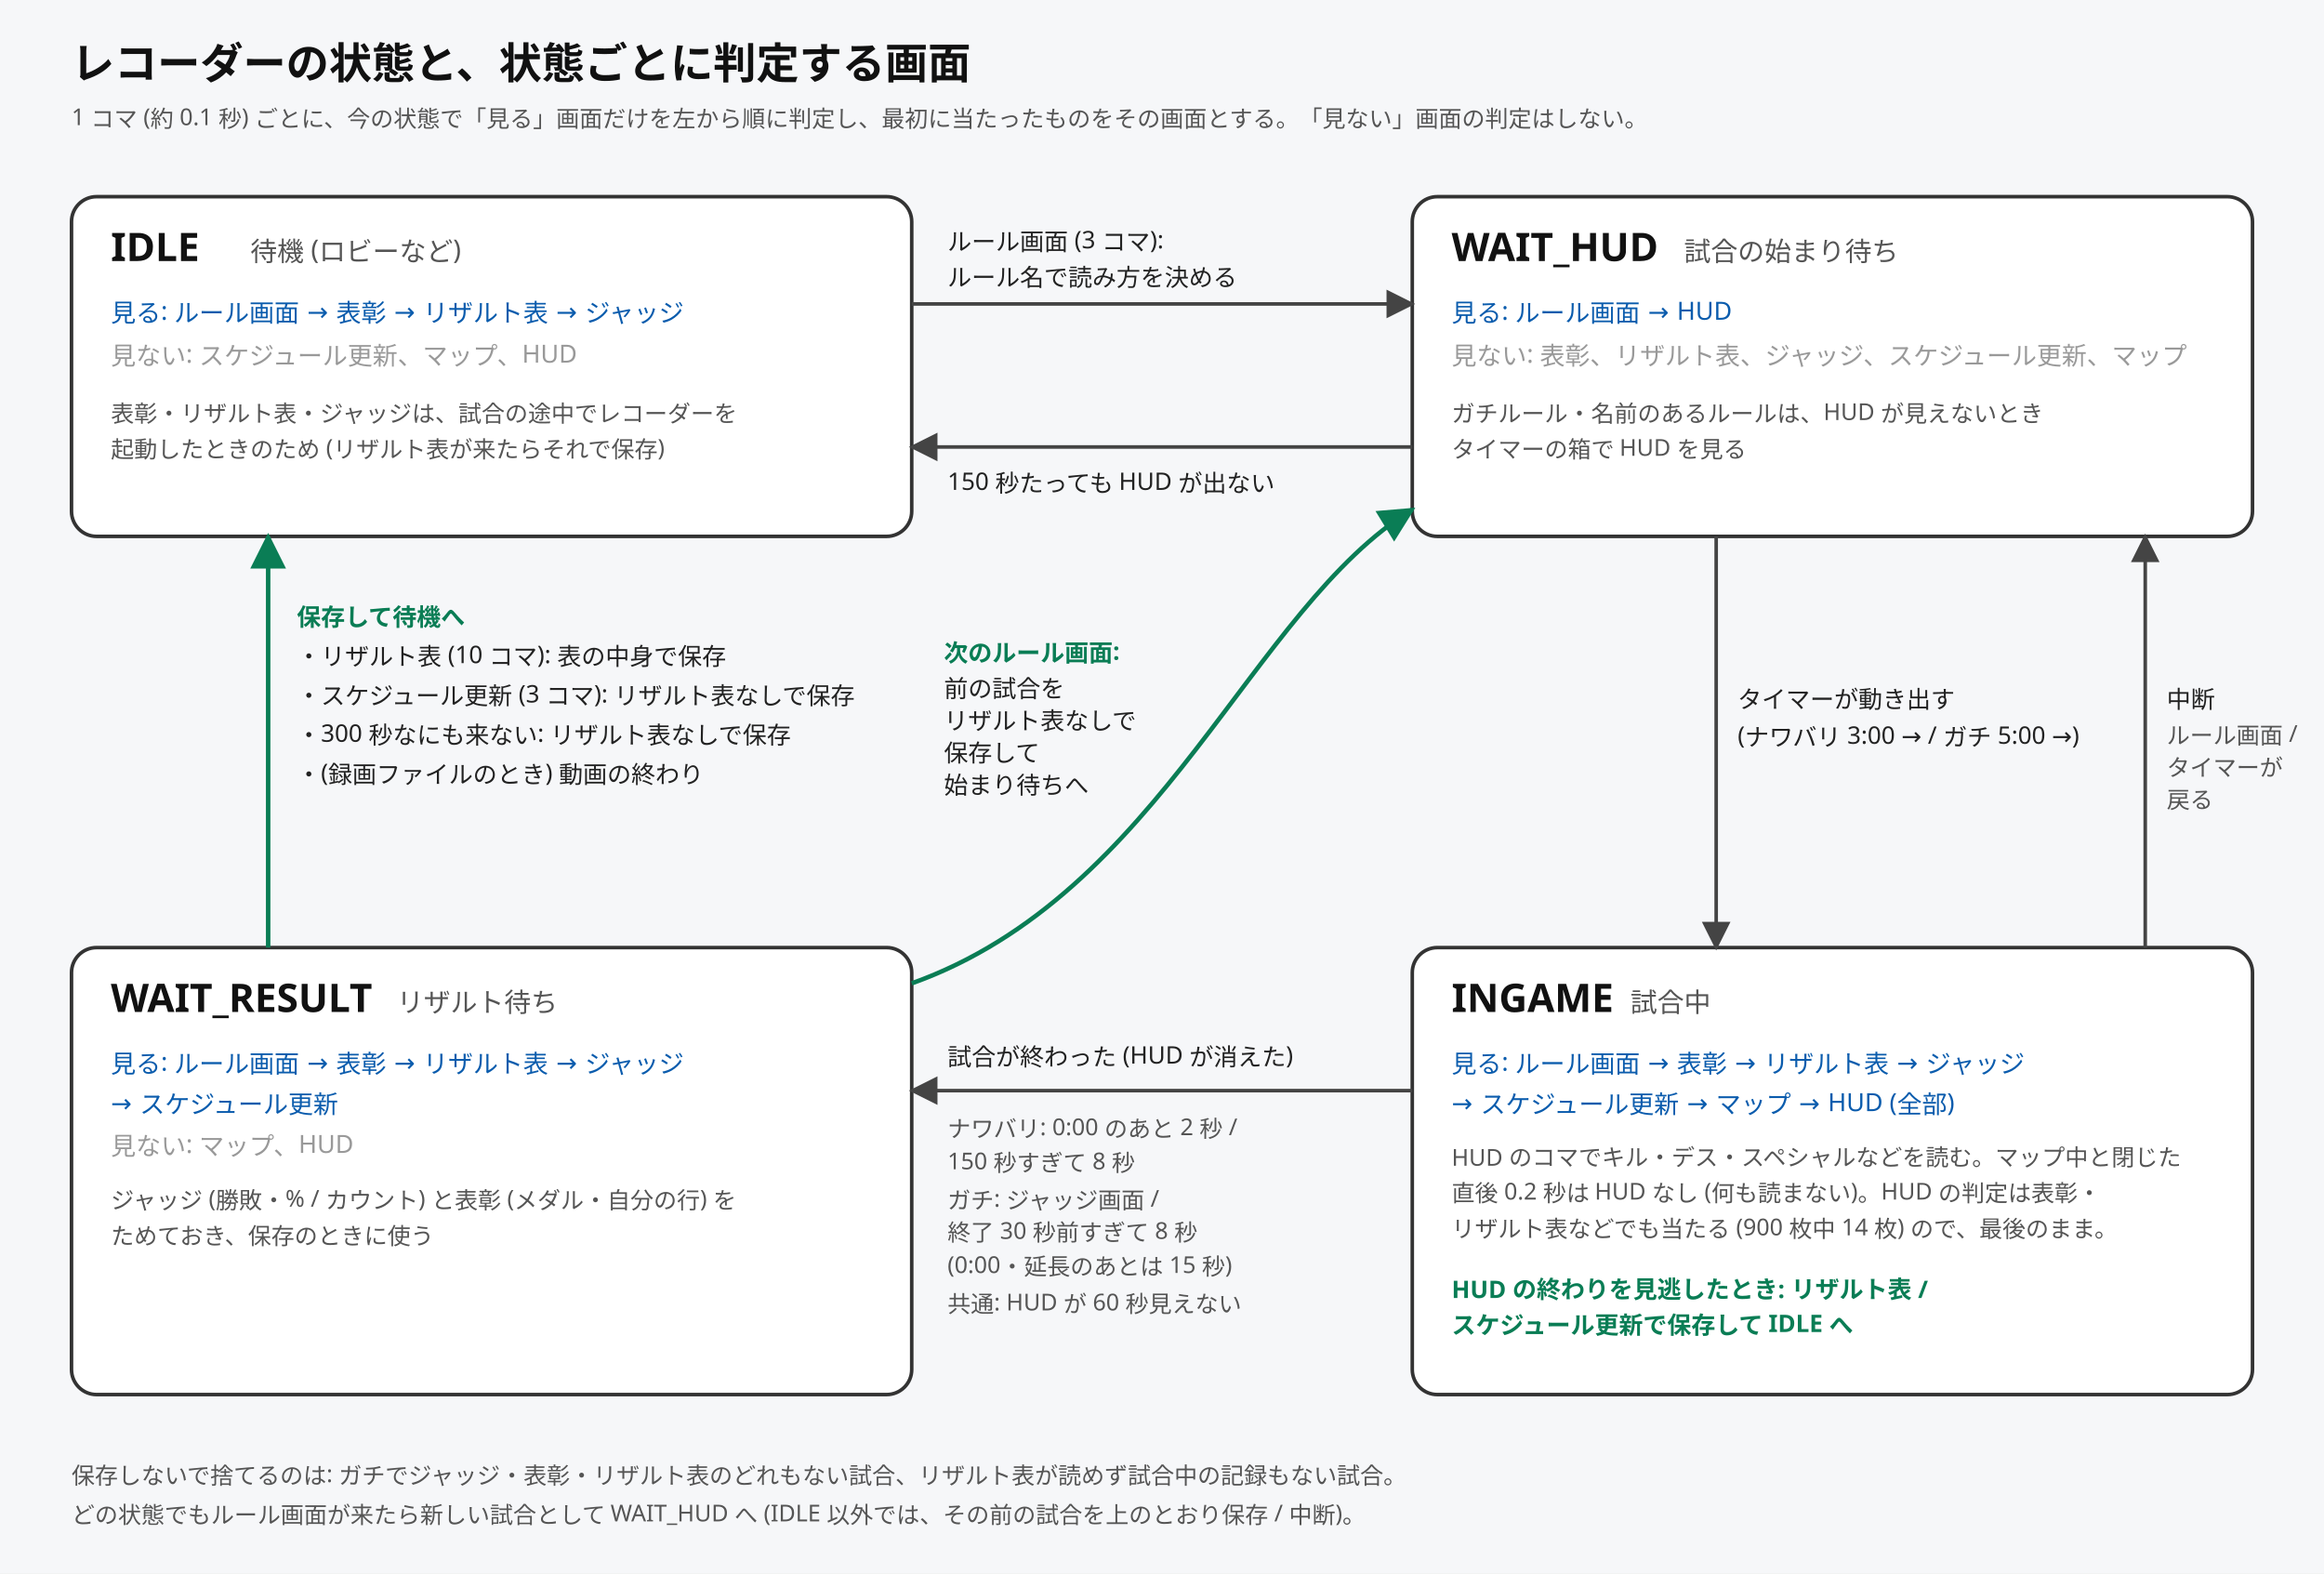
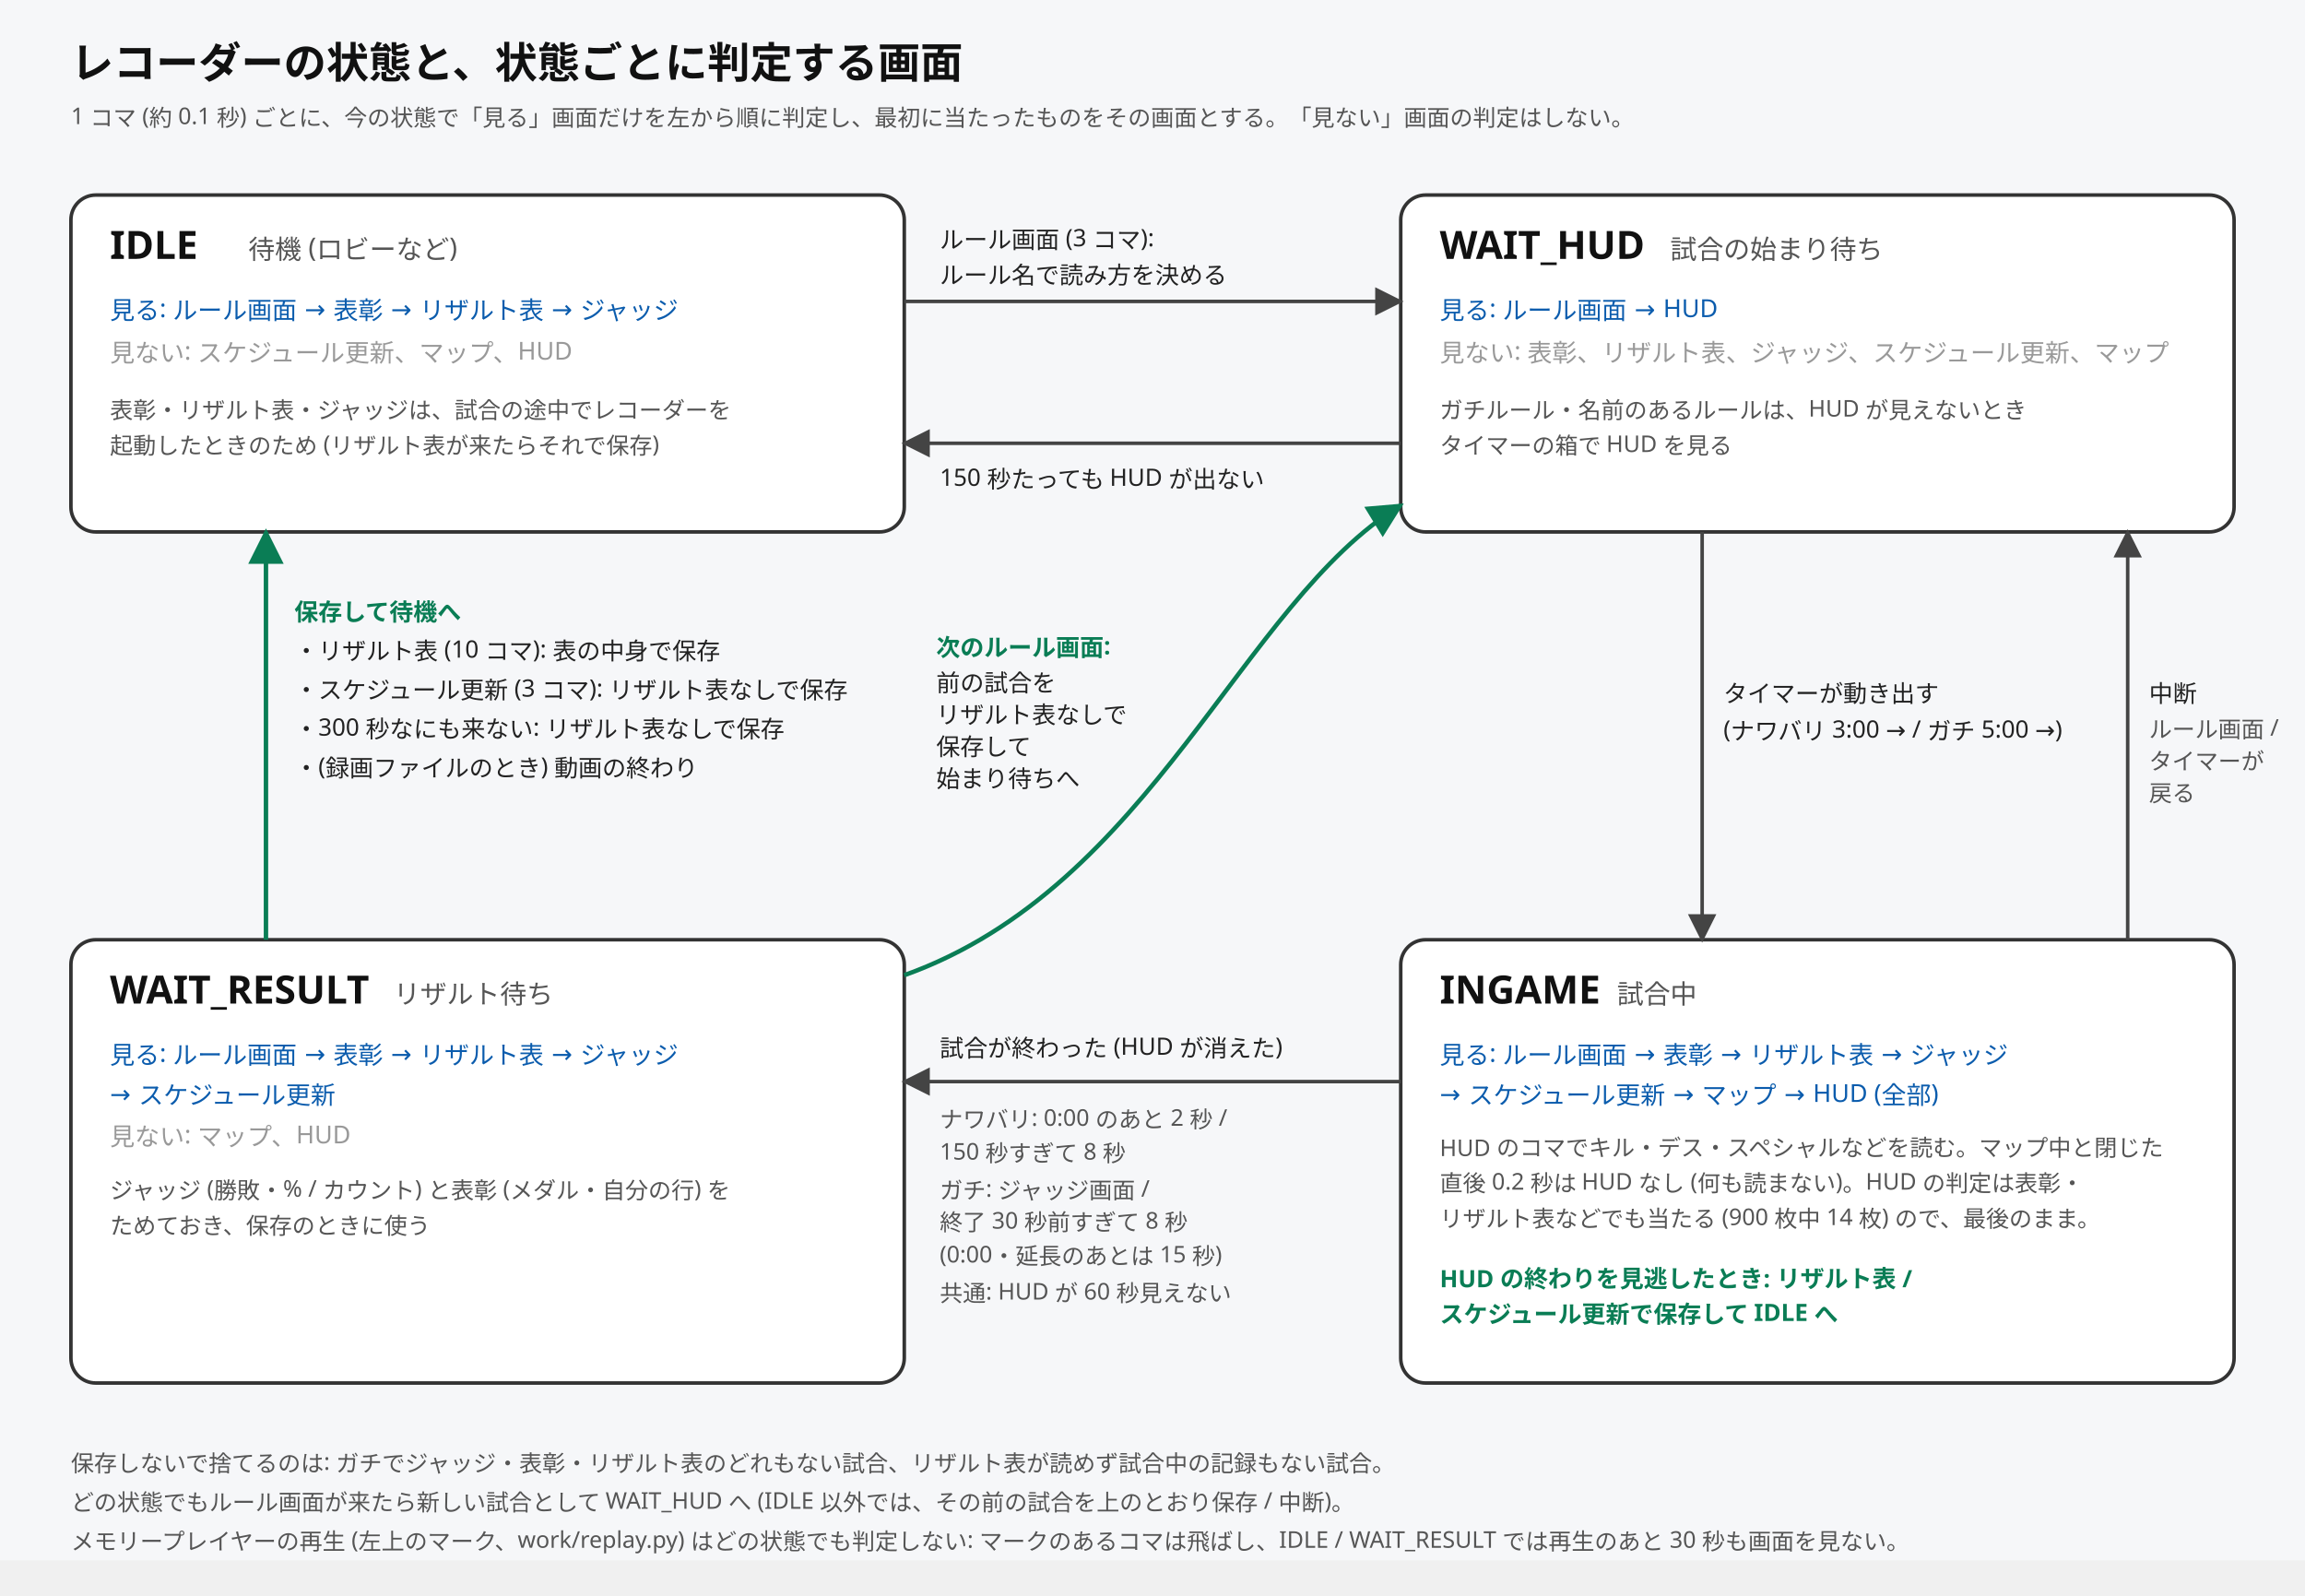
- <svg xmlns="http://www.w3.org/2000/svg" viewBox="0 0 1300 880" width="1300" height="880" font-family="'Yu Gothic UI','Meiryo','Hiragino Sans',sans-serif">
+ <svg xmlns="http://www.w3.org/2000/svg" viewBox="0 0 1300 900" width="1300" height="900" font-family="'Yu Gothic UI','Meiryo','Hiragino Sans',sans-serif">
  <defs>
    <marker id="a" viewBox="0 0 10 10" refX="9" refY="5" markerWidth="8" markerHeight="8" orient="auto-start-reverse">
      <path d="M0,0 L10,5 L0,10 z" fill="#444" />
    </marker>
    <marker id="s" viewBox="0 0 10 10" refX="9" refY="5" markerWidth="8" markerHeight="8" orient="auto-start-reverse">
      <path d="M0,0 L10,5 L0,10 z" fill="#0a7d55" />
    </marker>
    <style>
      .box { fill: #ffffff; stroke: #333; stroke-width: 2; }
      .title { font-size: 22px; font-weight: 700; fill: #111; }
      .sub { font-size: 15px; fill: #555; }
      .on { font-size: 14px; fill: #0b5cad; }
      .off { font-size: 14px; fill: #999; }
      .lbl { font-size: 13.5px; fill: #222; }
      .save { font-size: 13.5px; fill: #0a7d55; font-weight: 700; }
      .edge { stroke: #444; stroke-width: 2; fill: none; marker-end: url(#a); }
      .edges { stroke: #0a7d55; stroke-width: 2.5; fill: none; marker-end: url(#s); }
      .note { font-size: 13px; fill: #555; }
    </style>
  </defs>
  <rect width="1300" height="880" fill="#f6f7f9" />
  <text x="40" y="44" font-size="24" font-weight="700" fill="#111">レコーダーの状態と、状態ごとに判定する画面</text>
  <text x="40" y="70" class="note">1 コマ (約 0.1 秒) ごとに、今の状態で「見る」画面だけを左から順に判定し、最初に当たったものをその画面とする。「見ない」画面の判定はしない。</text>
  <rect class="box" x="40" y="110" width="470" height="190" rx="14" />
  <text x="62" y="146" class="title">IDLE</text>
  <text x="140" y="146" class="sub">待機 (ロビーなど)</text>
  <text x="62" y="180" class="on">見る: ルール画面 → 表彰 → リザルト表 → ジャッジ</text>
  <text x="62" y="204" class="off">見ない: スケジュール更新、マップ、HUD</text>
  <text x="62" y="236" class="note">表彰・リザルト表・ジャッジは、試合の途中でレコーダーを</text>
  <text x="62" y="256" class="note">起動したときのため (リザルト表が来たらそれで保存)</text>
  <rect class="box" x="790" y="110" width="470" height="190" rx="14" />
  <text x="812" y="146" class="title">WAIT_HUD</text>
  <text x="942" y="146" class="sub">試合の始まり待ち</text>
  <text x="812" y="180" class="on">見る: ルール画面 → HUD</text>
  <text x="812" y="204" class="off">見ない: 表彰、リザルト表、ジャッジ、スケジュール更新、マップ</text>
  <text x="812" y="236" class="note">ガチルール・名前のあるルールは、HUD が見えないとき</text>
  <text x="812" y="256" class="note">タイマーの箱で HUD を見る</text>
  <rect class="box" x="790" y="530" width="470" height="250" rx="14" />
  <text x="812" y="566" class="title">INGAME</text>
  <text x="912" y="566" class="sub">試合中</text>
  <text x="812" y="600" class="on">見る: ルール画面 → 表彰 → リザルト表 → ジャッジ</text>
  <text x="812" y="622" class="on">　　→ スケジュール更新 → マップ → HUD (全部)</text>
  <text x="812" y="652" class="note">HUD のコマでキル・デス・スペシャルなどを読む。マップ中と閉じた</text>
  <text x="812" y="672" class="note">直後 0.2 秒は HUD なし (何も読まない)。HUD の判定は表彰・</text>
  <text x="812" y="692" class="note">リザルト表などでも当たる (900 枚中 14 枚) ので、最後のまま。</text>
  <text x="812" y="726" class="save">HUD の終わりを見逃したとき: リザルト表 /</text>
  <text x="812" y="746" class="save">スケジュール更新で保存して IDLE へ</text>
  <rect class="box" x="40" y="530" width="470" height="250" rx="14" />
  <text x="62" y="566" class="title">WAIT_RESULT</text>
  <text x="222" y="566" class="sub">リザルト待ち</text>
  <text x="62" y="600" class="on">見る: ルール画面 → 表彰 → リザルト表 → ジャッジ</text>
  <text x="62" y="622" class="on">　　→ スケジュール更新</text>
  <text x="62" y="646" class="off">見ない: マップ、HUD</text>
  <text x="62" y="676" class="note">ジャッジ (勝敗・% / カウント) と表彰 (メダル・自分の行) を</text>
  <text x="62" y="696" class="note">ためておき、保存のときに使う</text>
  <path class="edge" d="M510,170 L790,170" />
  <text x="530" y="140" class="lbl">ルール画面 (3 コマ):</text>
  <text x="530" y="160" class="lbl">ルール名で読み方を決める</text>
  <path class="edge" d="M790,250 L510,250" />
  <text x="530" y="274" class="lbl">150 秒たっても HUD が出ない</text>
  <path class="edge" d="M960,300 L960,530" />
  <text x="972" y="396" class="lbl">タイマーが動き出す</text>
  <text x="972" y="416" class="lbl">(ナワバリ 3:00 → / ガチ 5:00 →)</text>
  <path class="edge" d="M1200,530 L1200,300" />
  <text x="1212" y="396" class="lbl">中断</text>
  <text x="1212" y="416" class="note">ルール画面 /</text>
  <text x="1212" y="434" class="note">タイマーが</text>
  <text x="1212" y="452" class="note">戻る</text>
  <path class="edge" d="M790,610 L510,610" />
  <text x="530" y="596" class="lbl">試合が終わった (HUD が消えた)</text>
  <text x="530" y="636" class="note">ナワバリ: 0:00 のあと 2 秒 /</text>
  <text x="530" y="654" class="note">　150 秒すぎて 8 秒</text>
  <text x="530" y="676" class="note">ガチ: ジャッジ画面 /</text>
  <text x="530" y="694" class="note">　終了 30 秒前すぎて 8 秒</text>
  <text x="530" y="712" class="note">　(0:00・延長のあとは 15 秒)</text>
  <text x="530" y="734" class="note">共通: HUD が 60 秒見えない</text>
  <path class="edges" d="M150,530 L150,300" />
  <text x="166" y="350" class="save">保存して待機へ</text>
  <text x="166" y="372" class="lbl">・リザルト表 (10 コマ): 表の中身で保存</text>
  <text x="166" y="394" class="lbl">・スケジュール更新 (3 コマ): リザルト表なしで保存</text>
  <text x="166" y="416" class="lbl">・300 秒なにも来ない: リザルト表なしで保存</text>
  <text x="166" y="438" class="lbl">・(録画ファイルのとき) 動画の終わり</text>
  <path class="edges" d="M510,550 C650,500 700,340 790,285" />
  <text x="528" y="370" class="save">次のルール画面:</text>
  <text x="528" y="390" class="lbl">前の試合を</text>
  <text x="528" y="408" class="lbl">リザルト表なしで</text>
  <text x="528" y="426" class="lbl">保存して</text>
  <text x="528" y="444" class="lbl">始まり待ちへ</text>
  <text x="40" y="830" class="note">保存しないで捨てるのは: ガチでジャッジ・表彰・リザルト表のどれもない試合、リザルト表が読めず試合中の記録もない試合。</text>
  <text x="40" y="852" class="note">どの状態でもルール画面が来たら新しい試合として WAIT_HUD へ (IDLE 以外では、その前の試合を上のとおり保存 / 中断)。</text>
+   <text x="40" y="874" class="note">メモリープレイヤーの再生 (左上のマーク、work/replay.py) はどの状態でも判定しない: マークのあるコマは飛ばし、IDLE / WAIT_RESULT では再生のあと 30 秒も画面を見ない。</text>
</svg>
